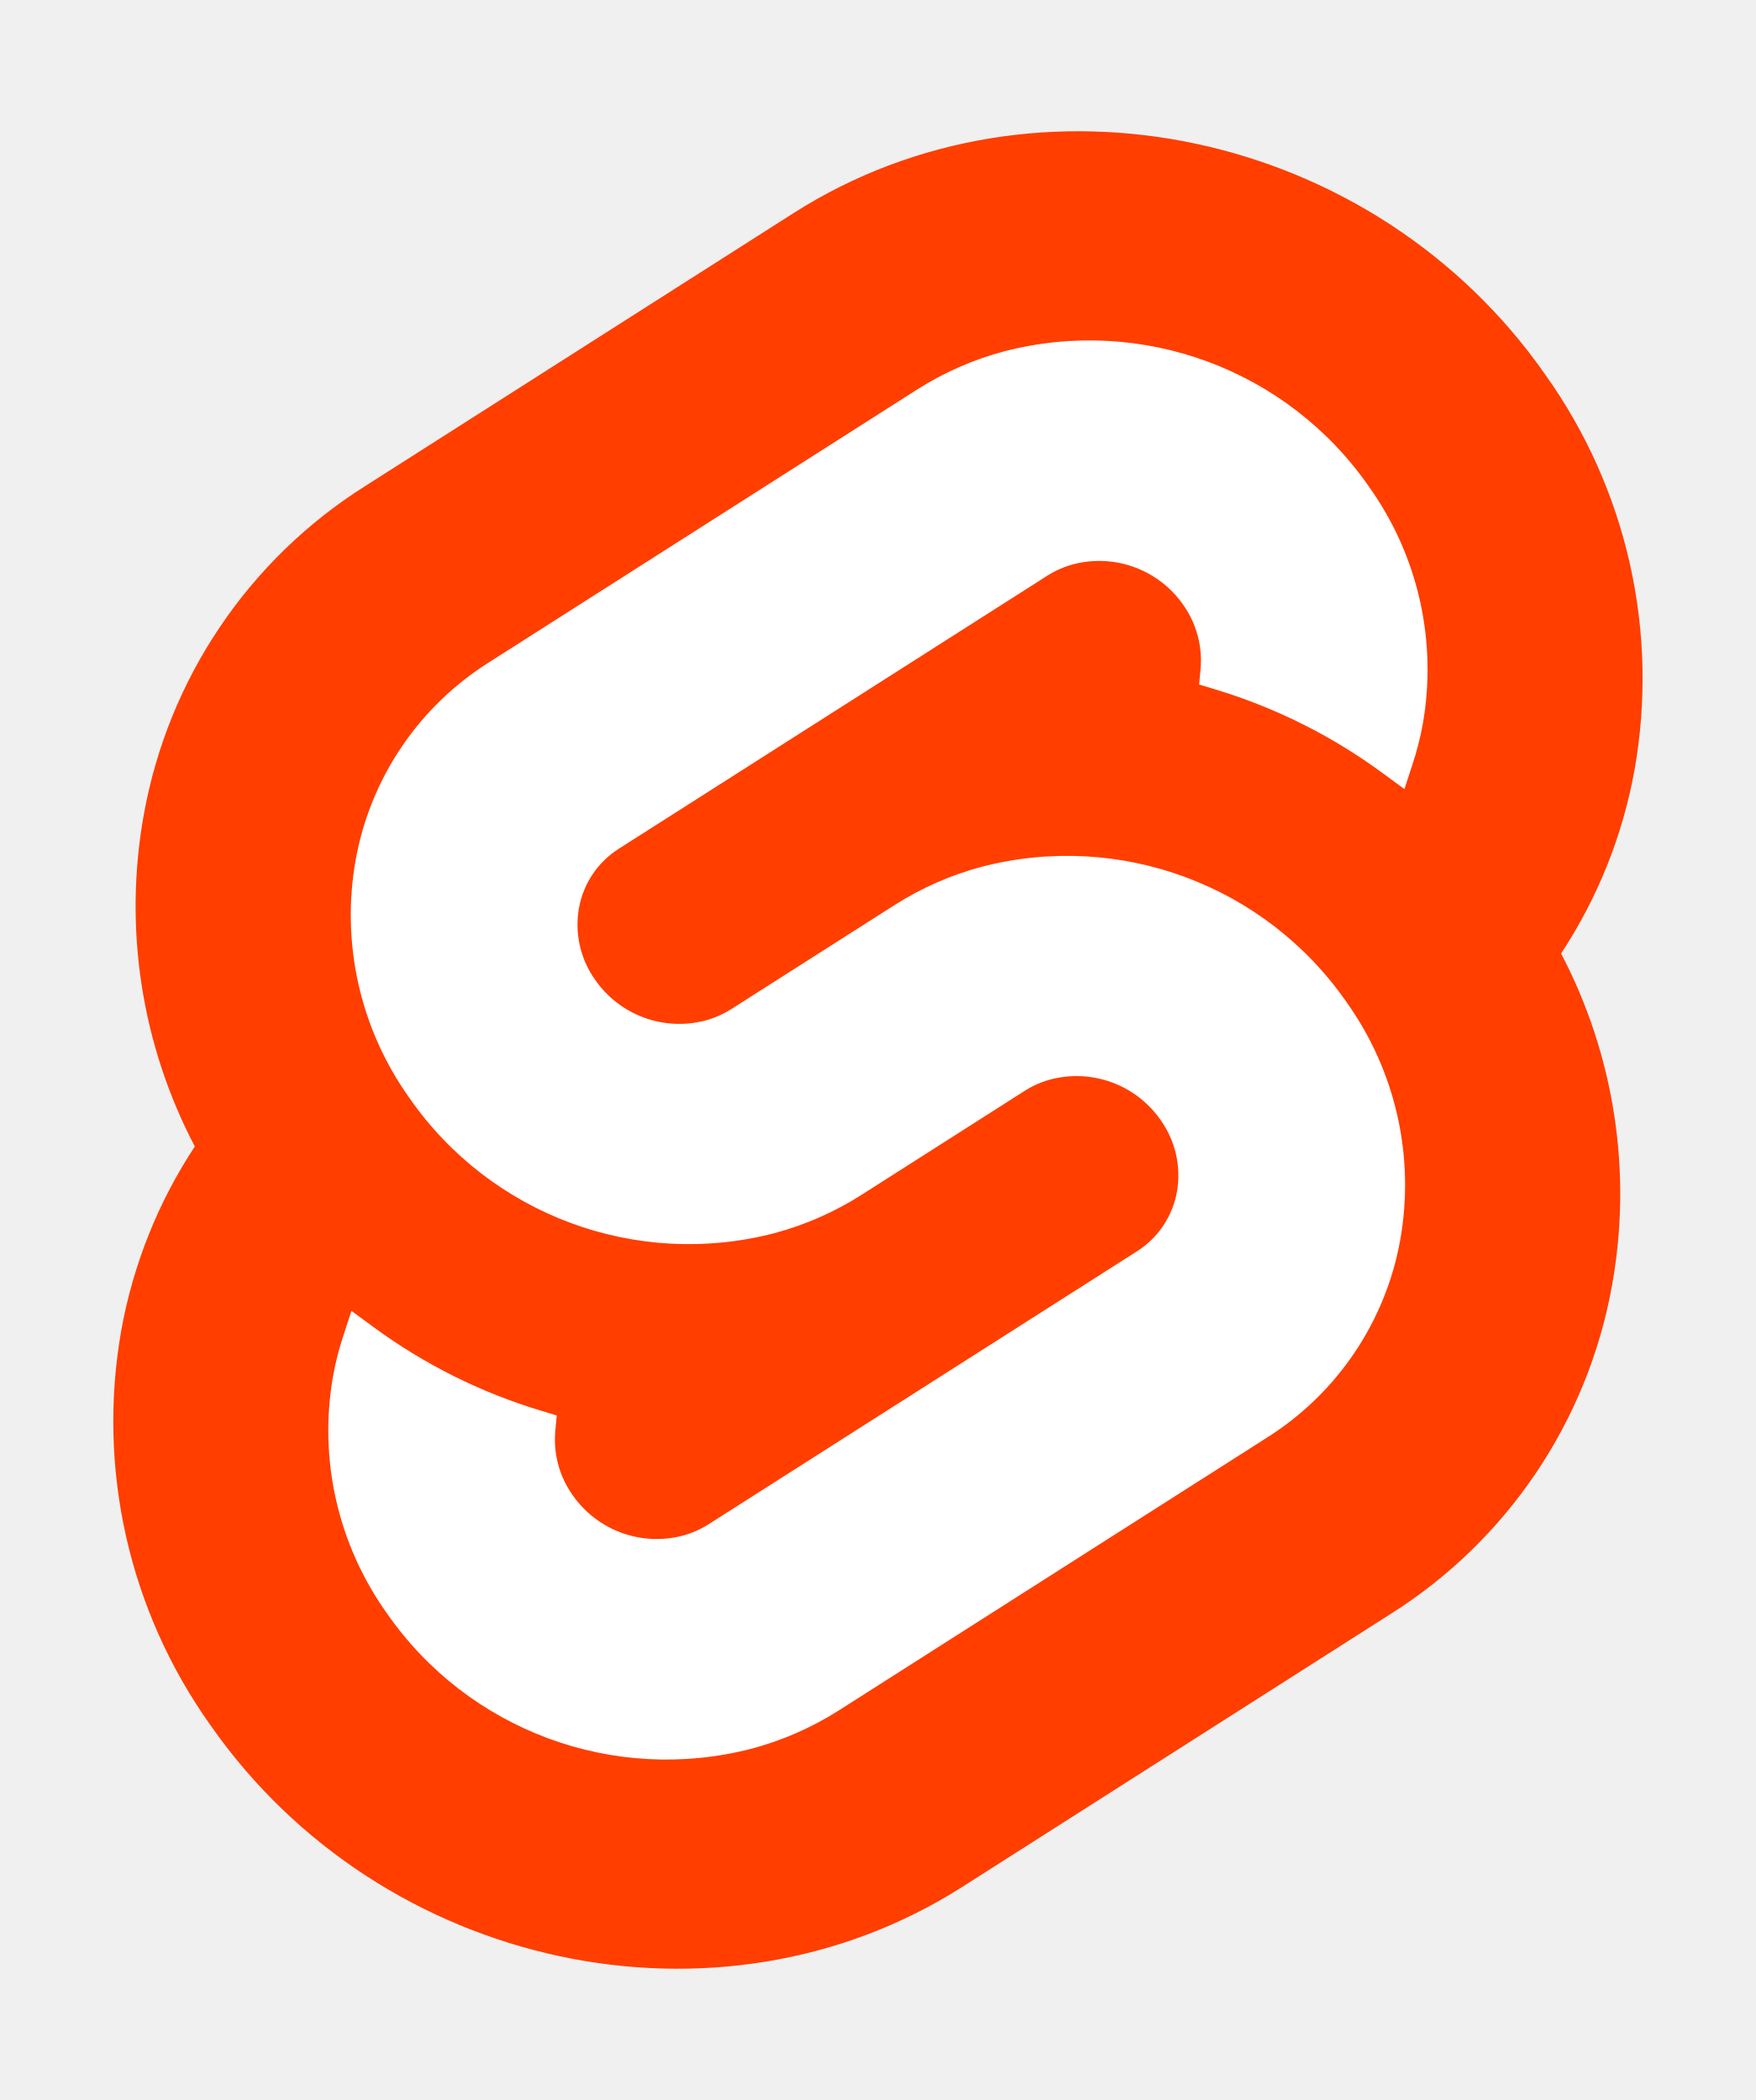
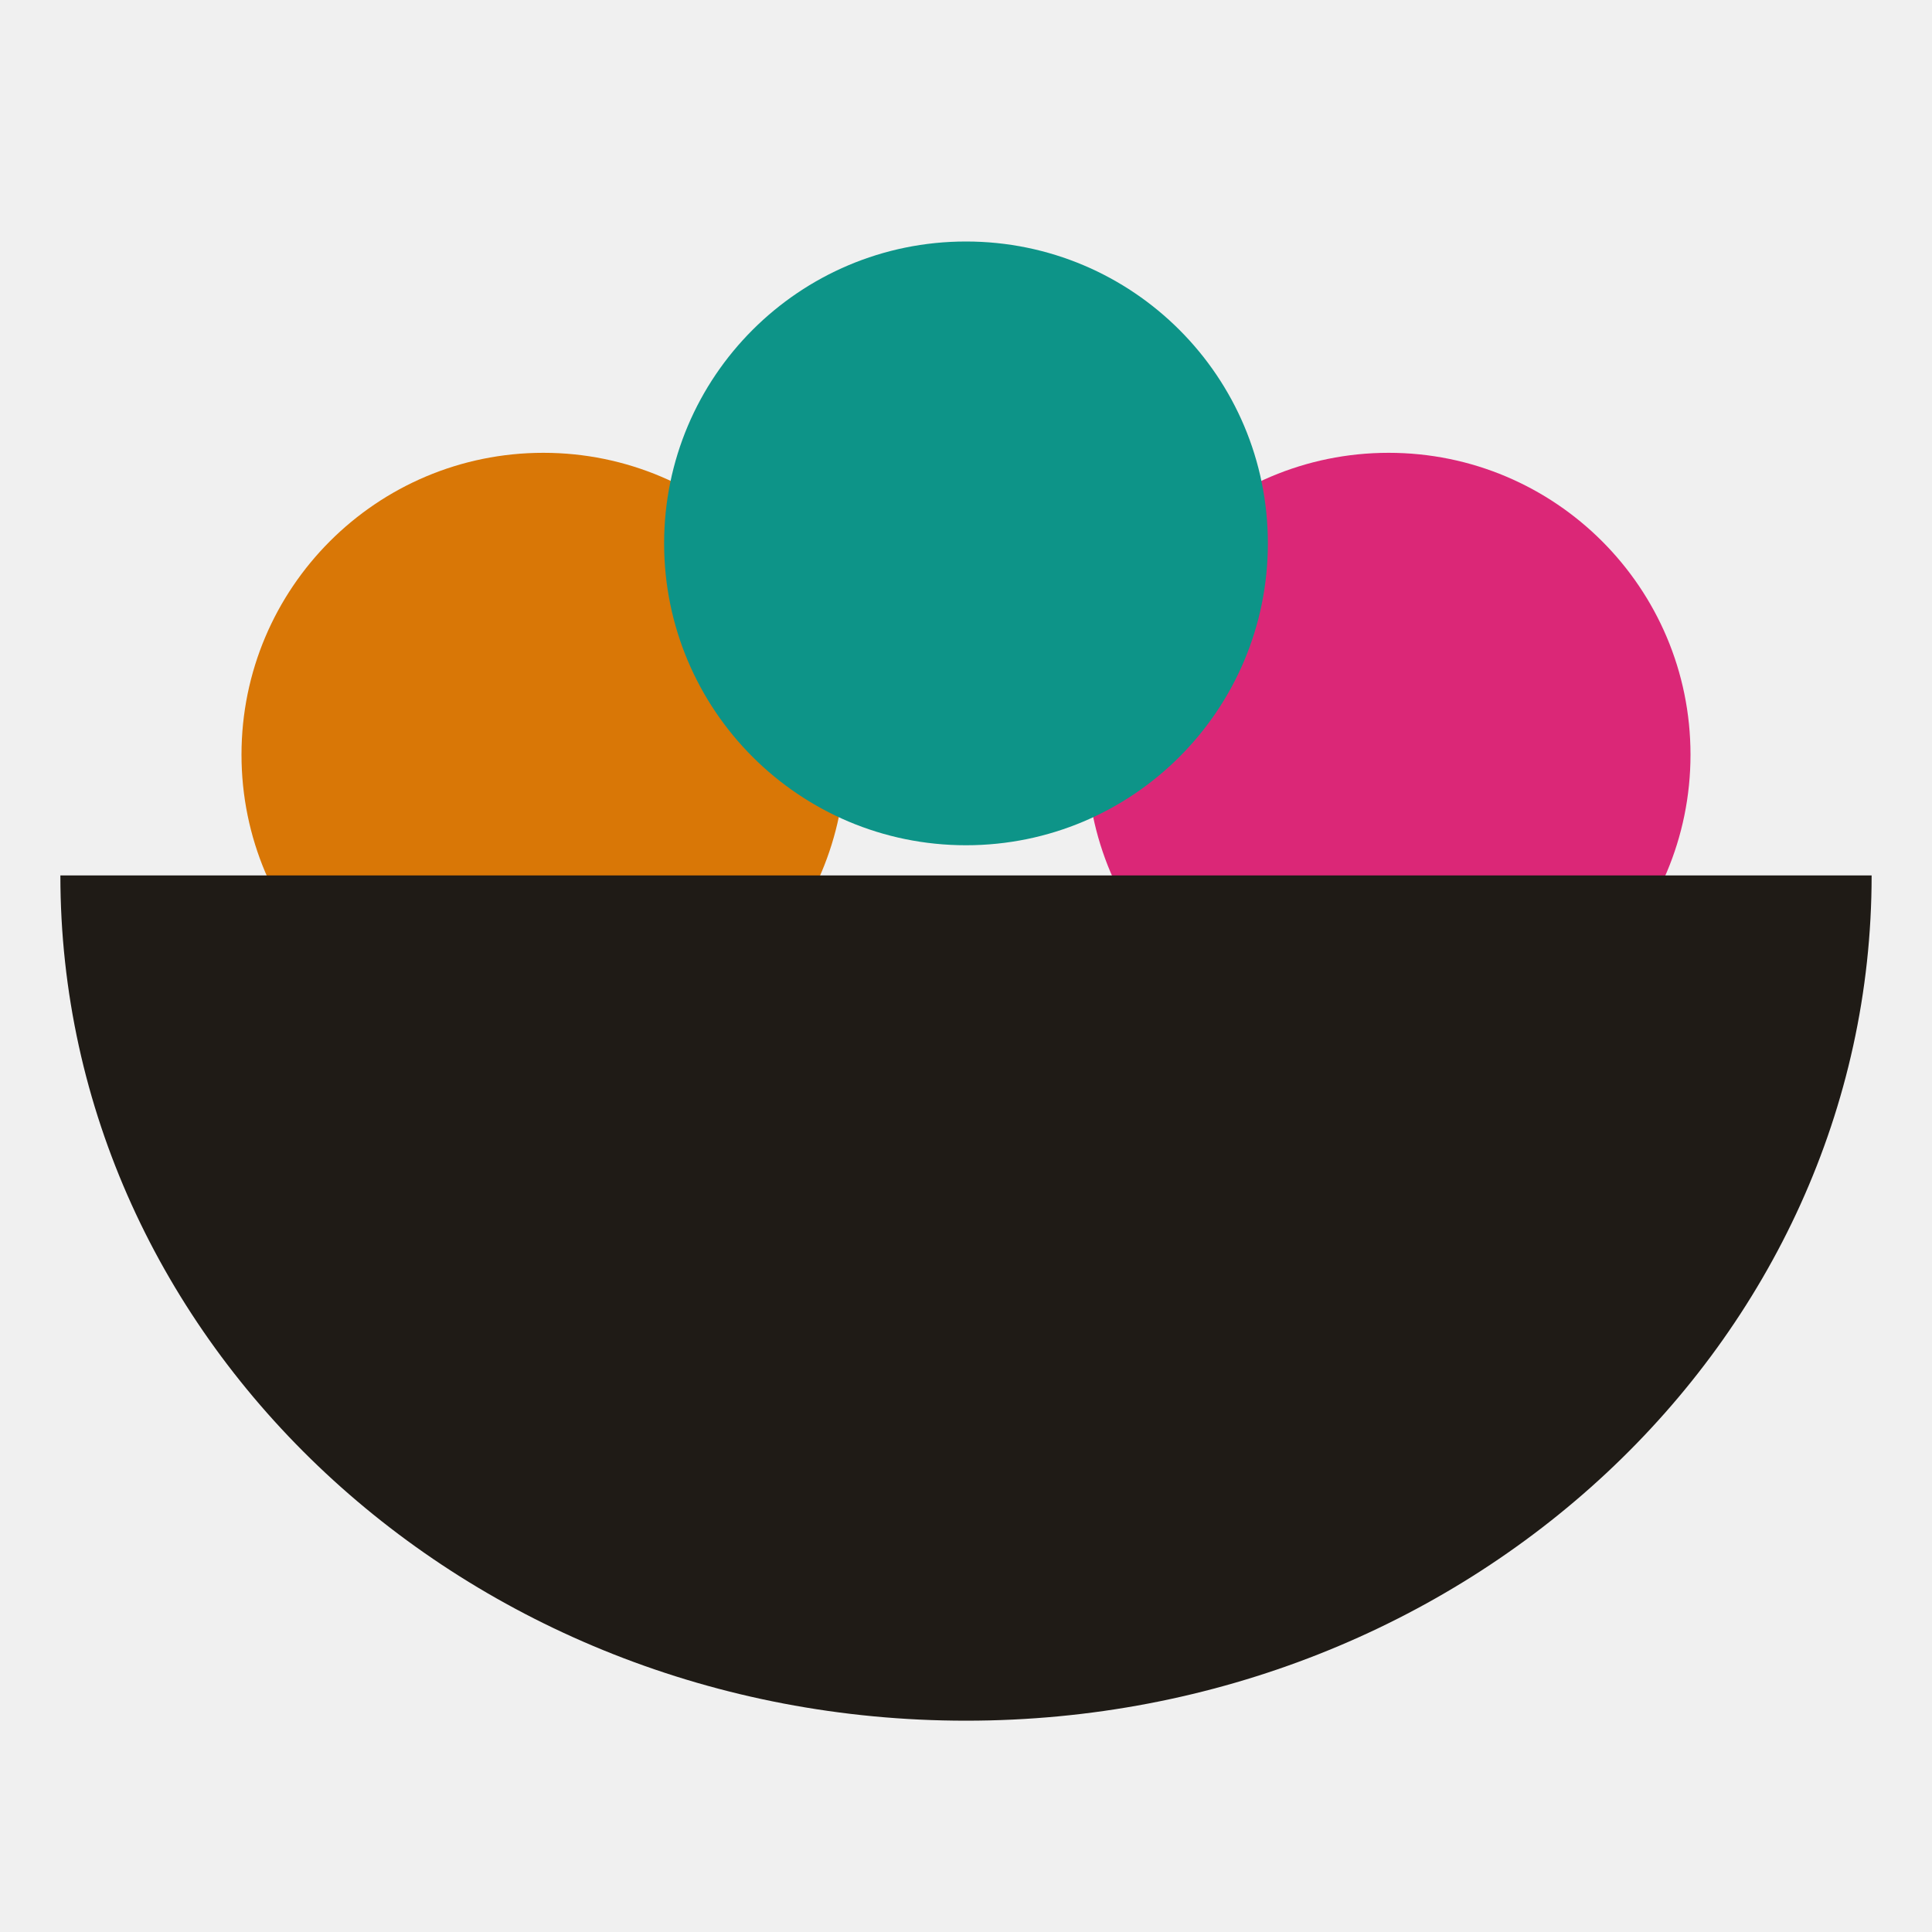
- <svg xmlns="http://www.w3.org/2000/svg" width="107" height="128" viewBox="0 0 107 128">
-   <path d="M94.157 22.819c-10.4-14.885-30.94-19.297-45.792-9.835L22.282 29.608A29.92 29.92 0 0 0 8.764 49.65a31.5 31.5 0 0 0 3.108 20.231 30 30 0 0 0-4.477 11.183 31.9 31.9 0 0 0 5.448 24.116c10.402 14.887 30.942 19.297 45.791 9.835l26.083-16.624A29.92 29.92 0 0 0 98.235 78.35a31.53 31.53 0 0 0-3.105-20.232 30 30 0 0 0 4.474-11.182 31.88 31.88 0 0 0-5.447-24.116" style="fill:#ff3e00" />
-   <path d="M45.817 106.582a20.72 20.72 0 0 1-22.237-8.243 19.17 19.17 0 0 1-3.277-14.503 18 18 0 0 1 .624-2.435l.49-1.498 1.337.981a33.6 33.6 0 0 0 10.203 5.098l.97.294-.09.968a5.85 5.85 0 0 0 1.052 3.878 6.24 6.24 0 0 0 6.695 2.485 5.8 5.8 0 0 0 1.603-.704L69.27 76.28a5.43 5.43 0 0 0 2.45-3.631 5.8 5.8 0 0 0-.987-4.371 6.24 6.24 0 0 0-6.698-2.487 5.7 5.7 0 0 0-1.6.704l-9.953 6.345a19 19 0 0 1-5.296 2.326 20.72 20.72 0 0 1-22.237-8.243 19.17 19.17 0 0 1-3.277-14.502 17.99 17.99 0 0 1 8.13-12.052l26.081-16.623a19 19 0 0 1 5.3-2.329 20.72 20.72 0 0 1 22.237 8.243 19.17 19.17 0 0 1 3.277 14.503 18 18 0 0 1-.624 2.435l-.49 1.498-1.337-.98a33.6 33.6 0 0 0-10.203-5.1l-.97-.294.09-.968a5.86 5.86 0 0 0-1.052-3.878 6.24 6.24 0 0 0-6.696-2.485 5.8 5.8 0 0 0-1.602.704L37.73 51.72a5.42 5.42 0 0 0-2.449 3.63 5.79 5.79 0 0 0 .986 4.372 6.24 6.24 0 0 0 6.698 2.486 5.8 5.8 0 0 0 1.602-.704l9.952-6.342a19 19 0 0 1 5.295-2.328 20.72 20.72 0 0 1 22.237 8.242 19.17 19.17 0 0 1 3.277 14.503 18 18 0 0 1-8.13 12.053l-26.081 16.622a19 19 0 0 1-5.3 2.328" style="fill:#fff" />
+ <svg xmlns="http://www.w3.org/2000/svg" viewBox="0 0 32 32">
+   <style>
+ 		.bowl { fill: #1f1b16; }
+ 		.token { fill: #d97706; }
+ 		.vector { fill: #0d9488; }
+ 		.attention { fill: #db2777; }
+ 		@media (prefers-color-scheme: dark) {
+ 			.bowl { fill: #ece6dc; }
+ 			.token { fill: #f59e0b; }
+ 			.vector { fill: #14b8a6; }
+ 			.attention { fill: #f472b6; }
+ 		}
+ 	</style>
+   <circle class="token" cx="9" cy="12.5" r="5" />
+   <circle class="attention" cx="23" cy="12.5" r="5" />
+   <circle class="vector" cx="16" cy="9" r="5" />
+   <path class="bowl" d="M1 14.5h30a15 14 0 0 1-30 0z" />
</svg>
